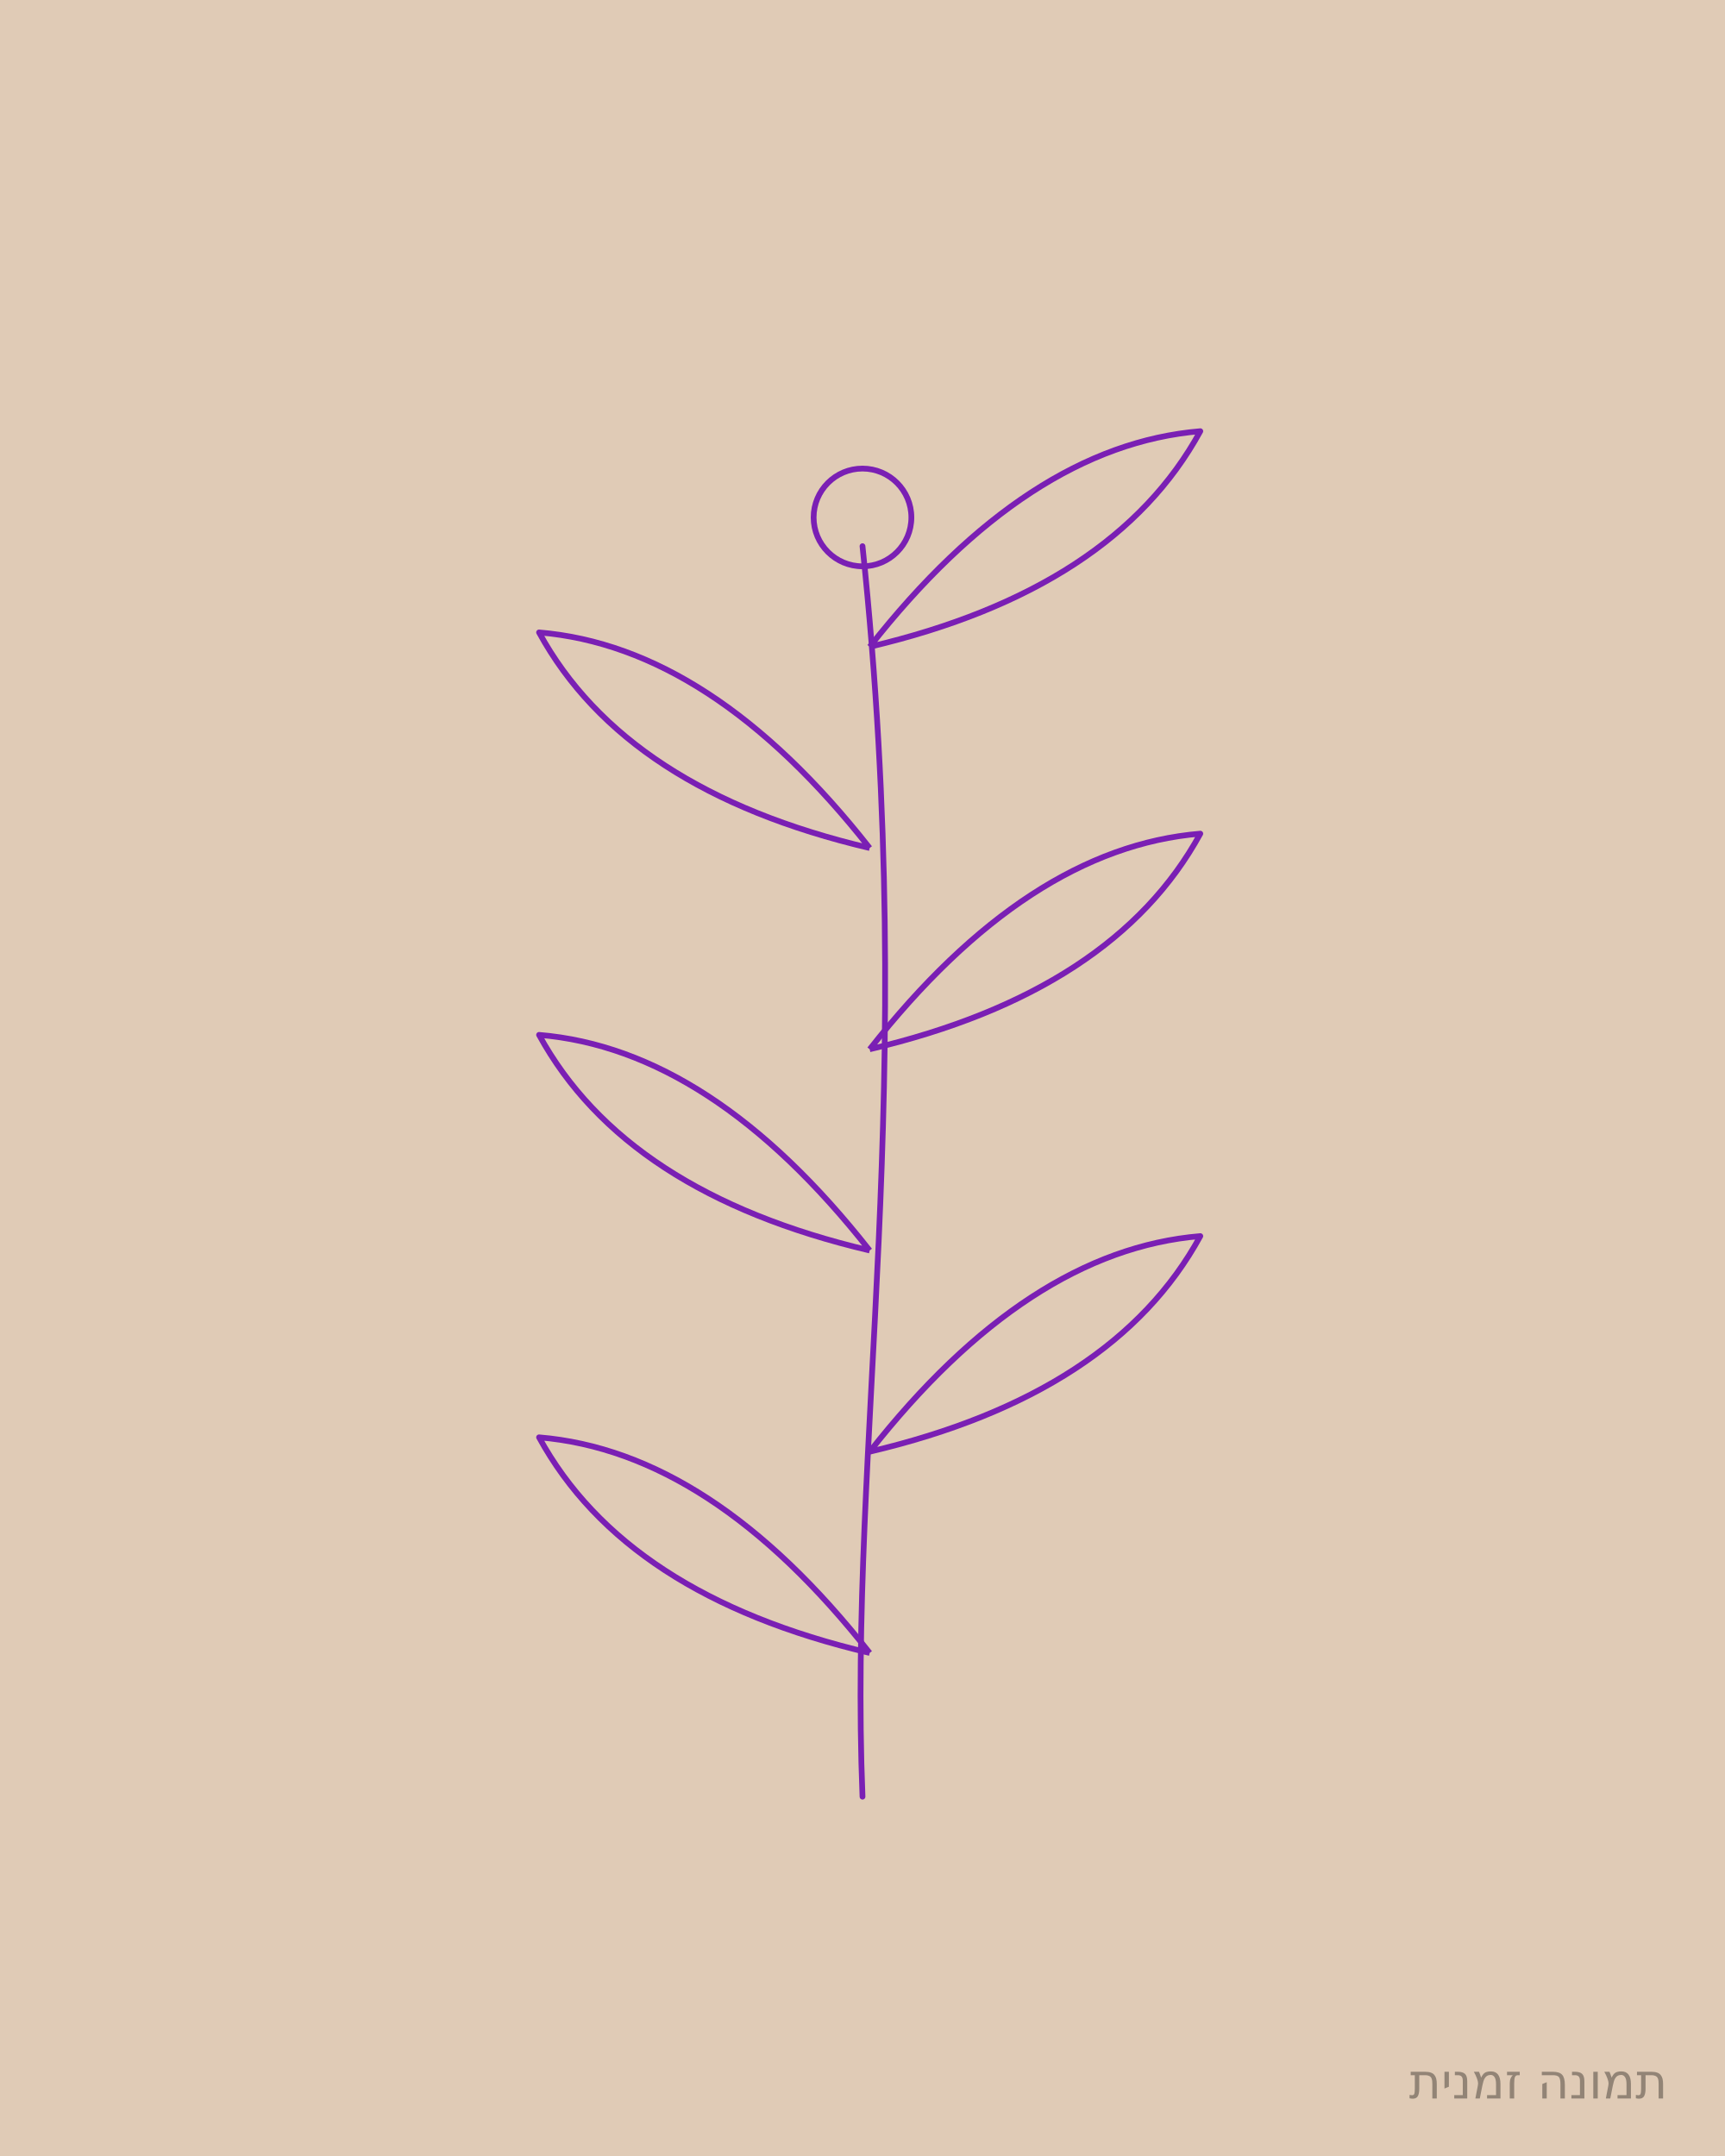
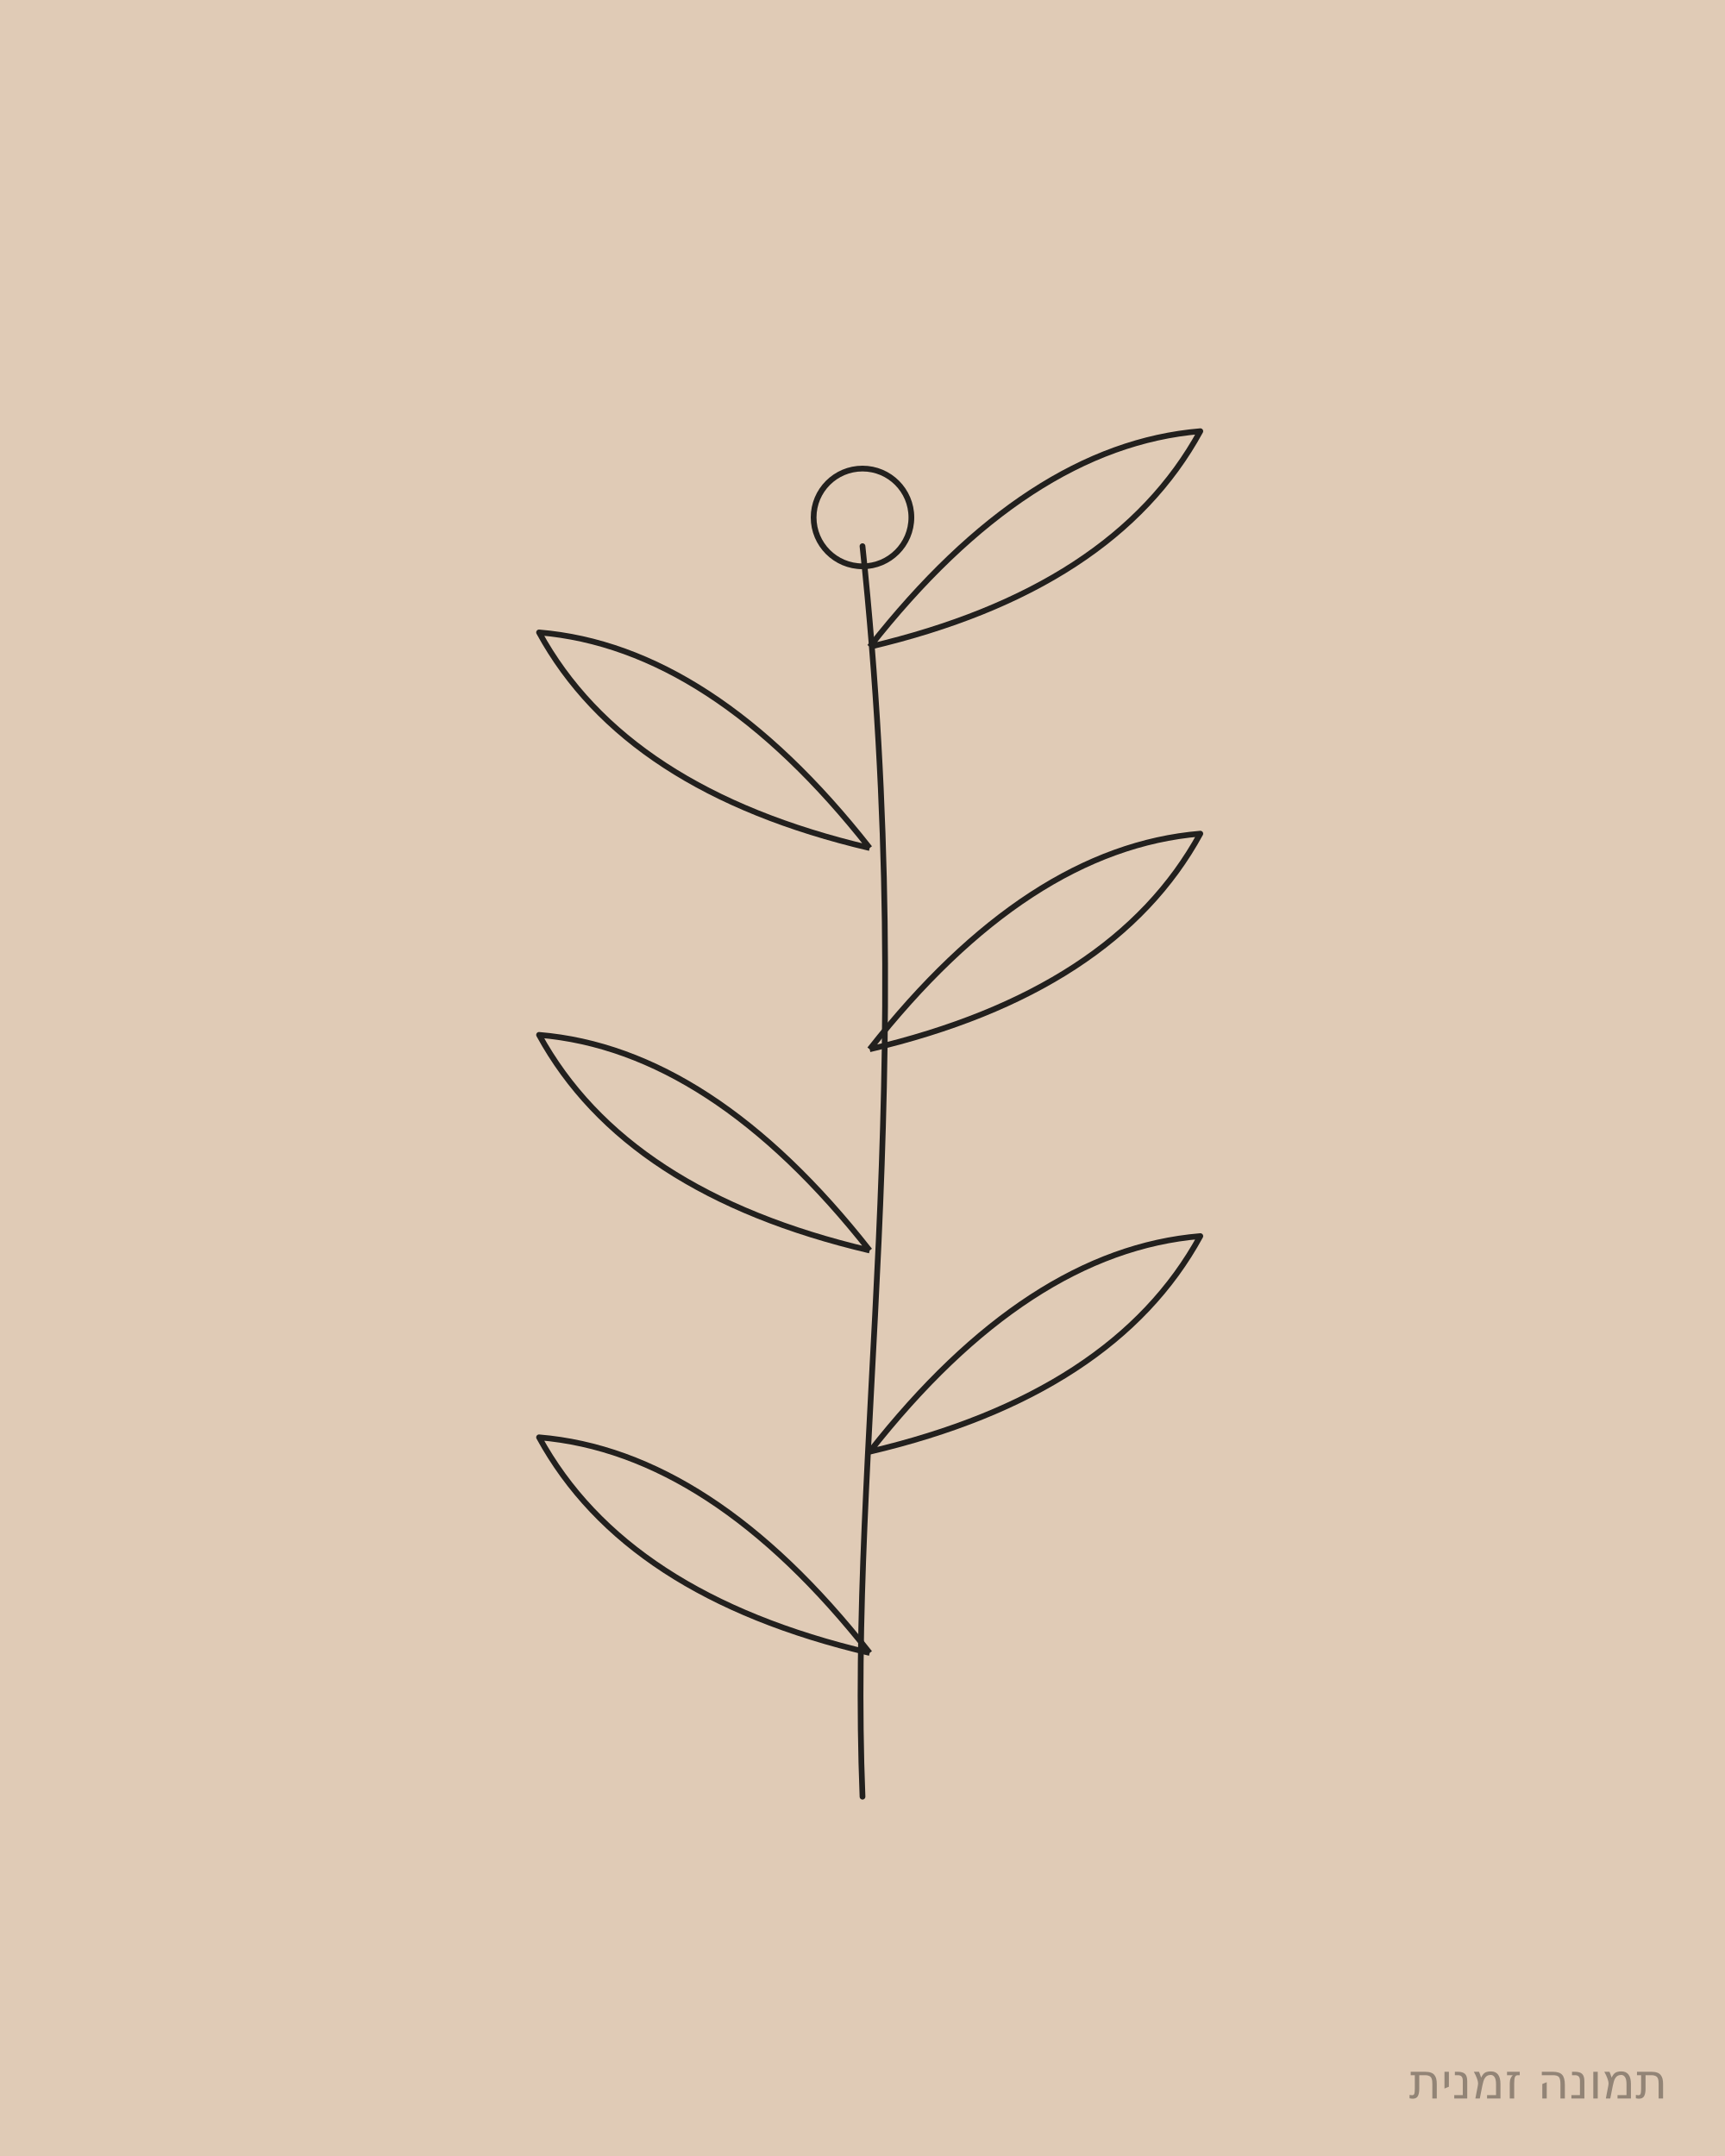
<svg xmlns="http://www.w3.org/2000/svg" viewBox="0 0 1200 1500" width="1200" height="1500">
  <rect width="1200" height="1500" fill="#e0cbb6" />
-   <path d="M600 1250 C 590 1000, 640 760, 600 380" fill="none" stroke="#7a1fb4" stroke-width="4" stroke-linecap="round" />
-   <path d="M605 1150 q -170 -40 -230 -150 q 120 10 230 150" fill="none" stroke="#7a1fb4" stroke-width="4" stroke-linejoin="round" />
-   <path d="M605 1010 q 170 -40 230 -150 q -120 10 -230 150" fill="none" stroke="#7a1fb4" stroke-width="4" stroke-linejoin="round" />
-   <path d="M605 870 q -170 -40 -230 -150 q 120 10 230 150" fill="none" stroke="#7a1fb4" stroke-width="4" stroke-linejoin="round" />
-   <path d="M605 730 q 170 -40 230 -150 q -120 10 -230 150" fill="none" stroke="#7a1fb4" stroke-width="4" stroke-linejoin="round" />
-   <path d="M605 590 q -170 -40 -230 -150 q 120 10 230 150" fill="none" stroke="#7a1fb4" stroke-width="4" stroke-linejoin="round" />
-   <path d="M605 450 q 170 -40 230 -150 q -120 10 -230 150" fill="none" stroke="#7a1fb4" stroke-width="4" stroke-linejoin="round" />
-   <circle cx="600" cy="360" r="34" fill="none" stroke="#7a1fb4" stroke-width="4" />
+   <path d="M600 1250 C 590 1000, 640 760, 600 380" fill="none" stroke="#22201e" stroke-width="4" stroke-linecap="round" />
+   <path d="M605 1150 q -170 -40 -230 -150 q 120 10 230 150" fill="none" stroke="#22201e" stroke-width="4" stroke-linejoin="round" />
+   <path d="M605 1010 q 170 -40 230 -150 q -120 10 -230 150" fill="none" stroke="#22201e" stroke-width="4" stroke-linejoin="round" />
+   <path d="M605 870 q -170 -40 -230 -150 q 120 10 230 150" fill="none" stroke="#22201e" stroke-width="4" stroke-linejoin="round" />
+   <path d="M605 730 q 170 -40 230 -150 q -120 10 -230 150" fill="none" stroke="#22201e" stroke-width="4" stroke-linejoin="round" />
+   <path d="M605 590 q -170 -40 -230 -150 q 120 10 230 150" fill="none" stroke="#22201e" stroke-width="4" stroke-linejoin="round" />
+   <path d="M605 450 q 170 -40 230 -150 q -120 10 -230 150" fill="none" stroke="#22201e" stroke-width="4" stroke-linejoin="round" />
+   <circle cx="600" cy="360" r="34" fill="none" stroke="#22201e" stroke-width="4" />
  <text x="1160" y="1460" text-anchor="end" font-family="sans-serif" font-size="34" fill="#000" fill-opacity=".35">תמונה זמנית</text>
</svg>
